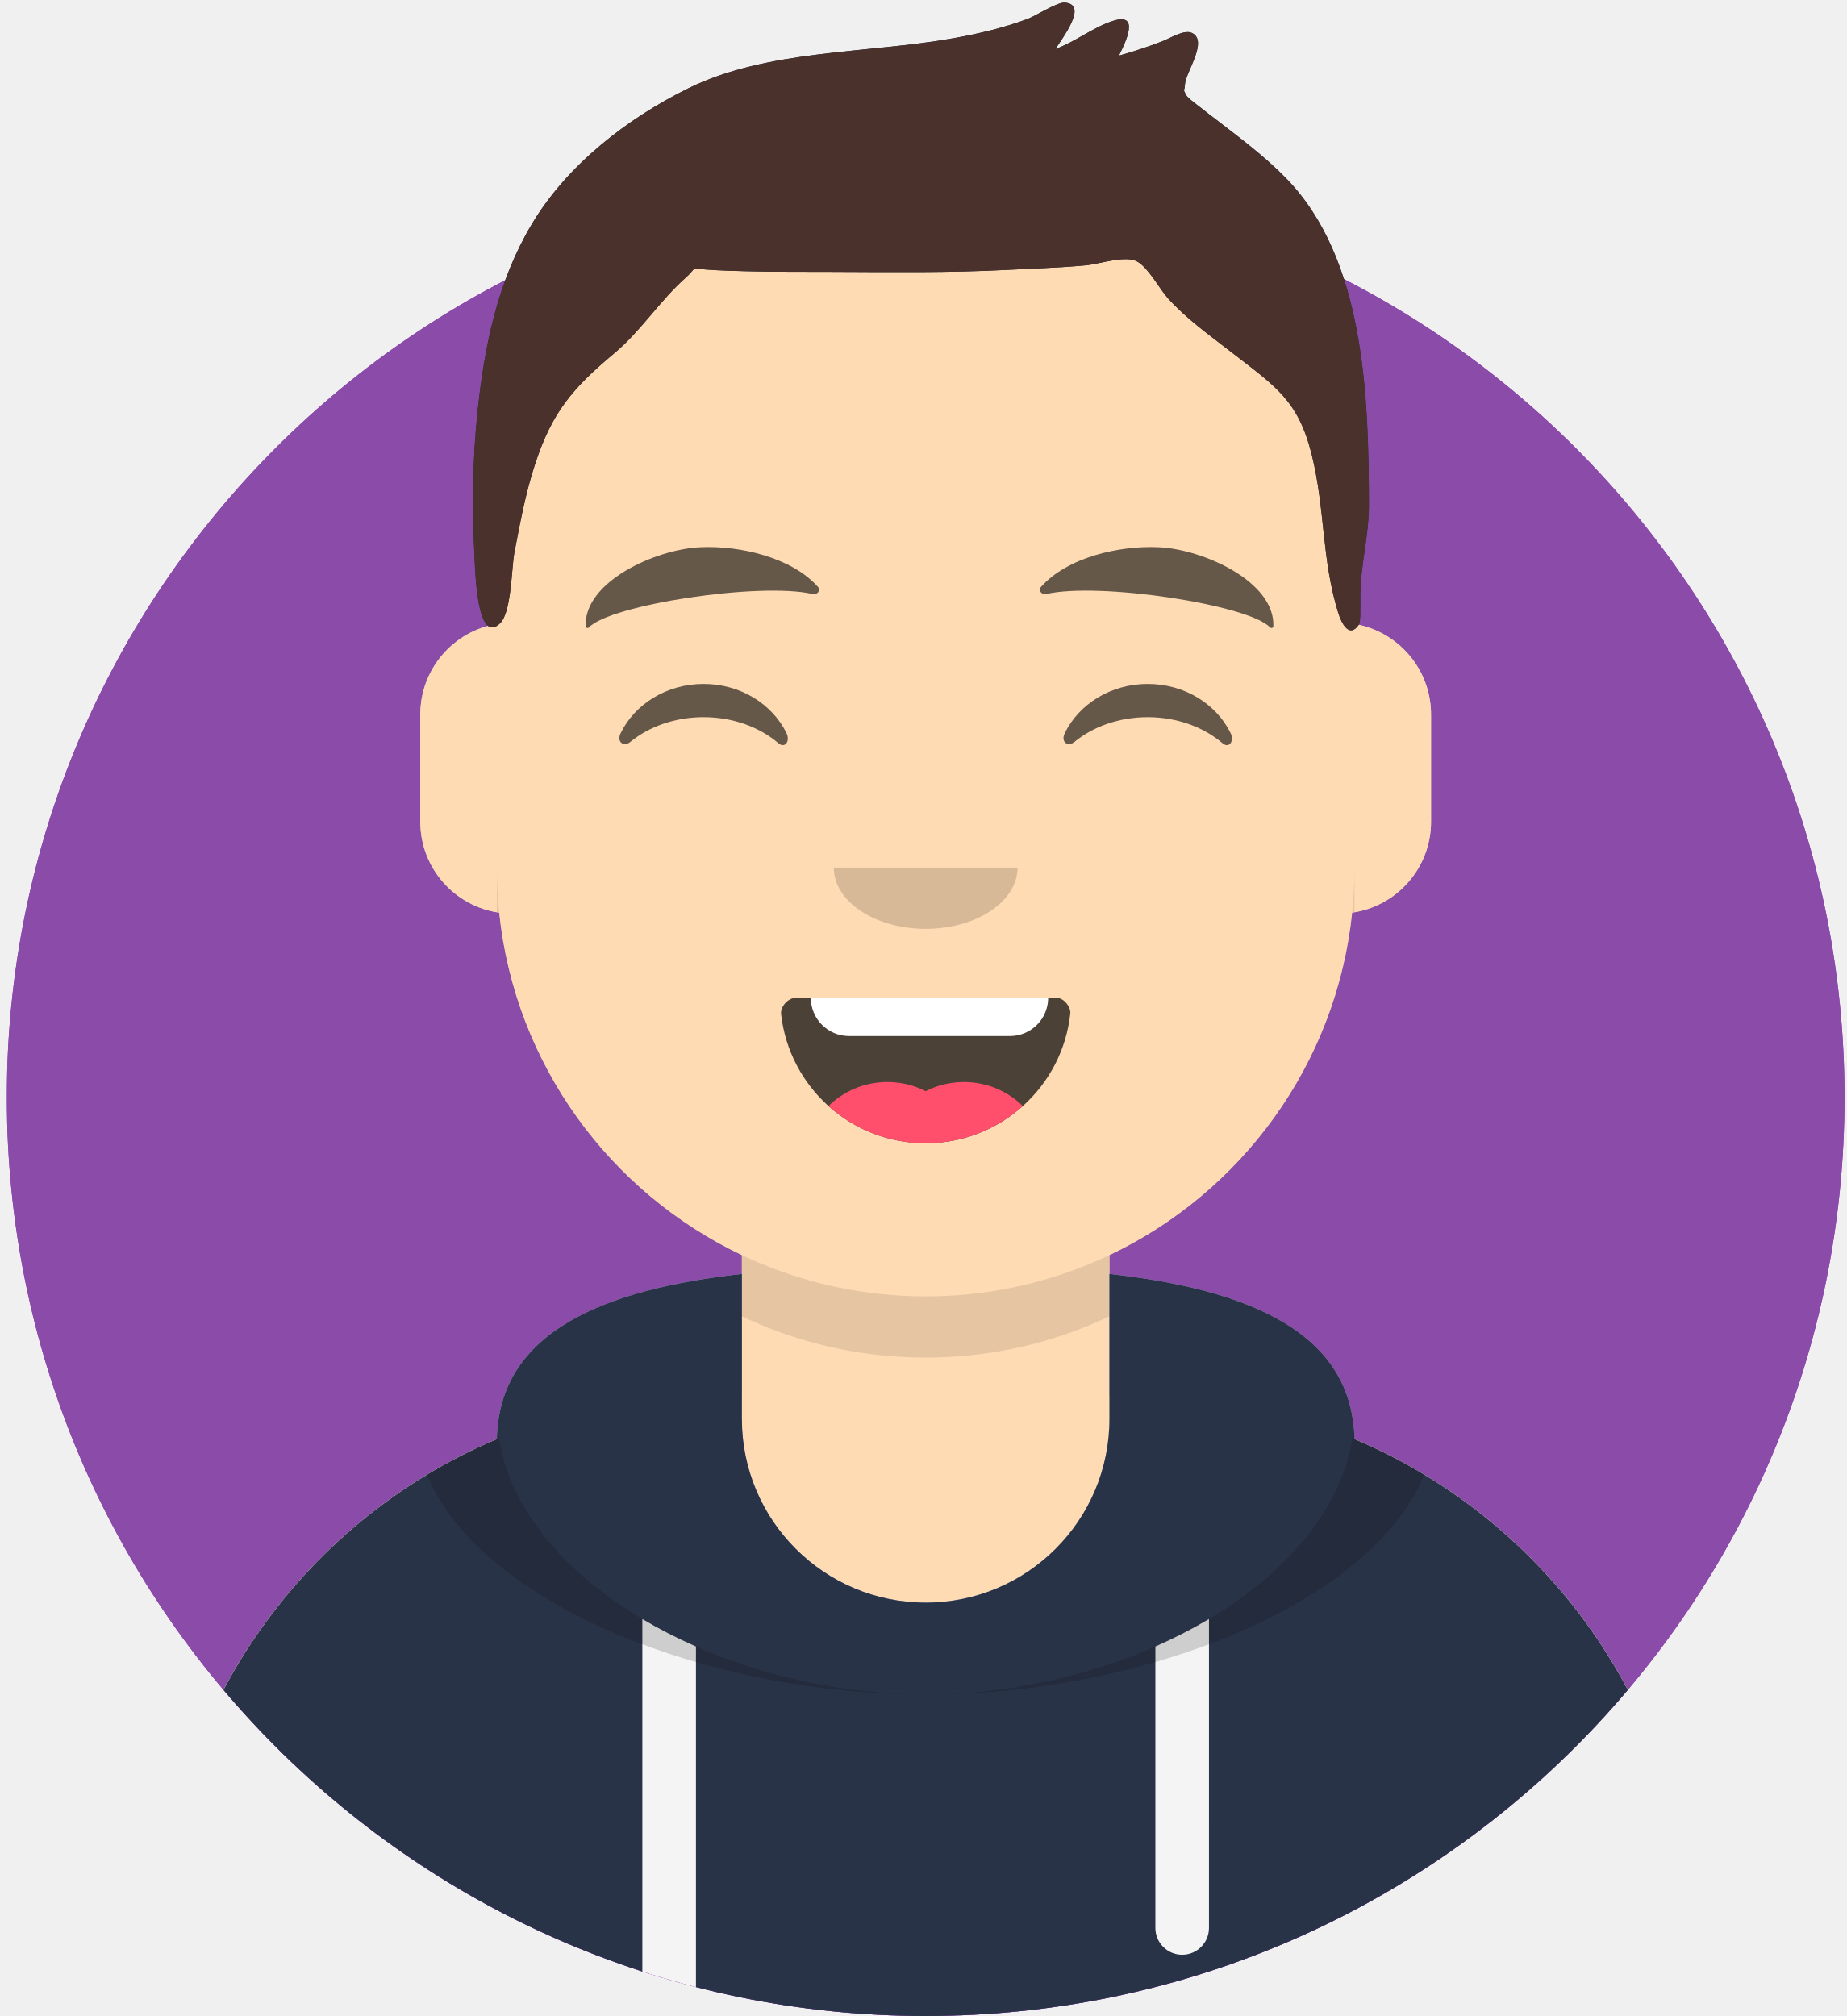
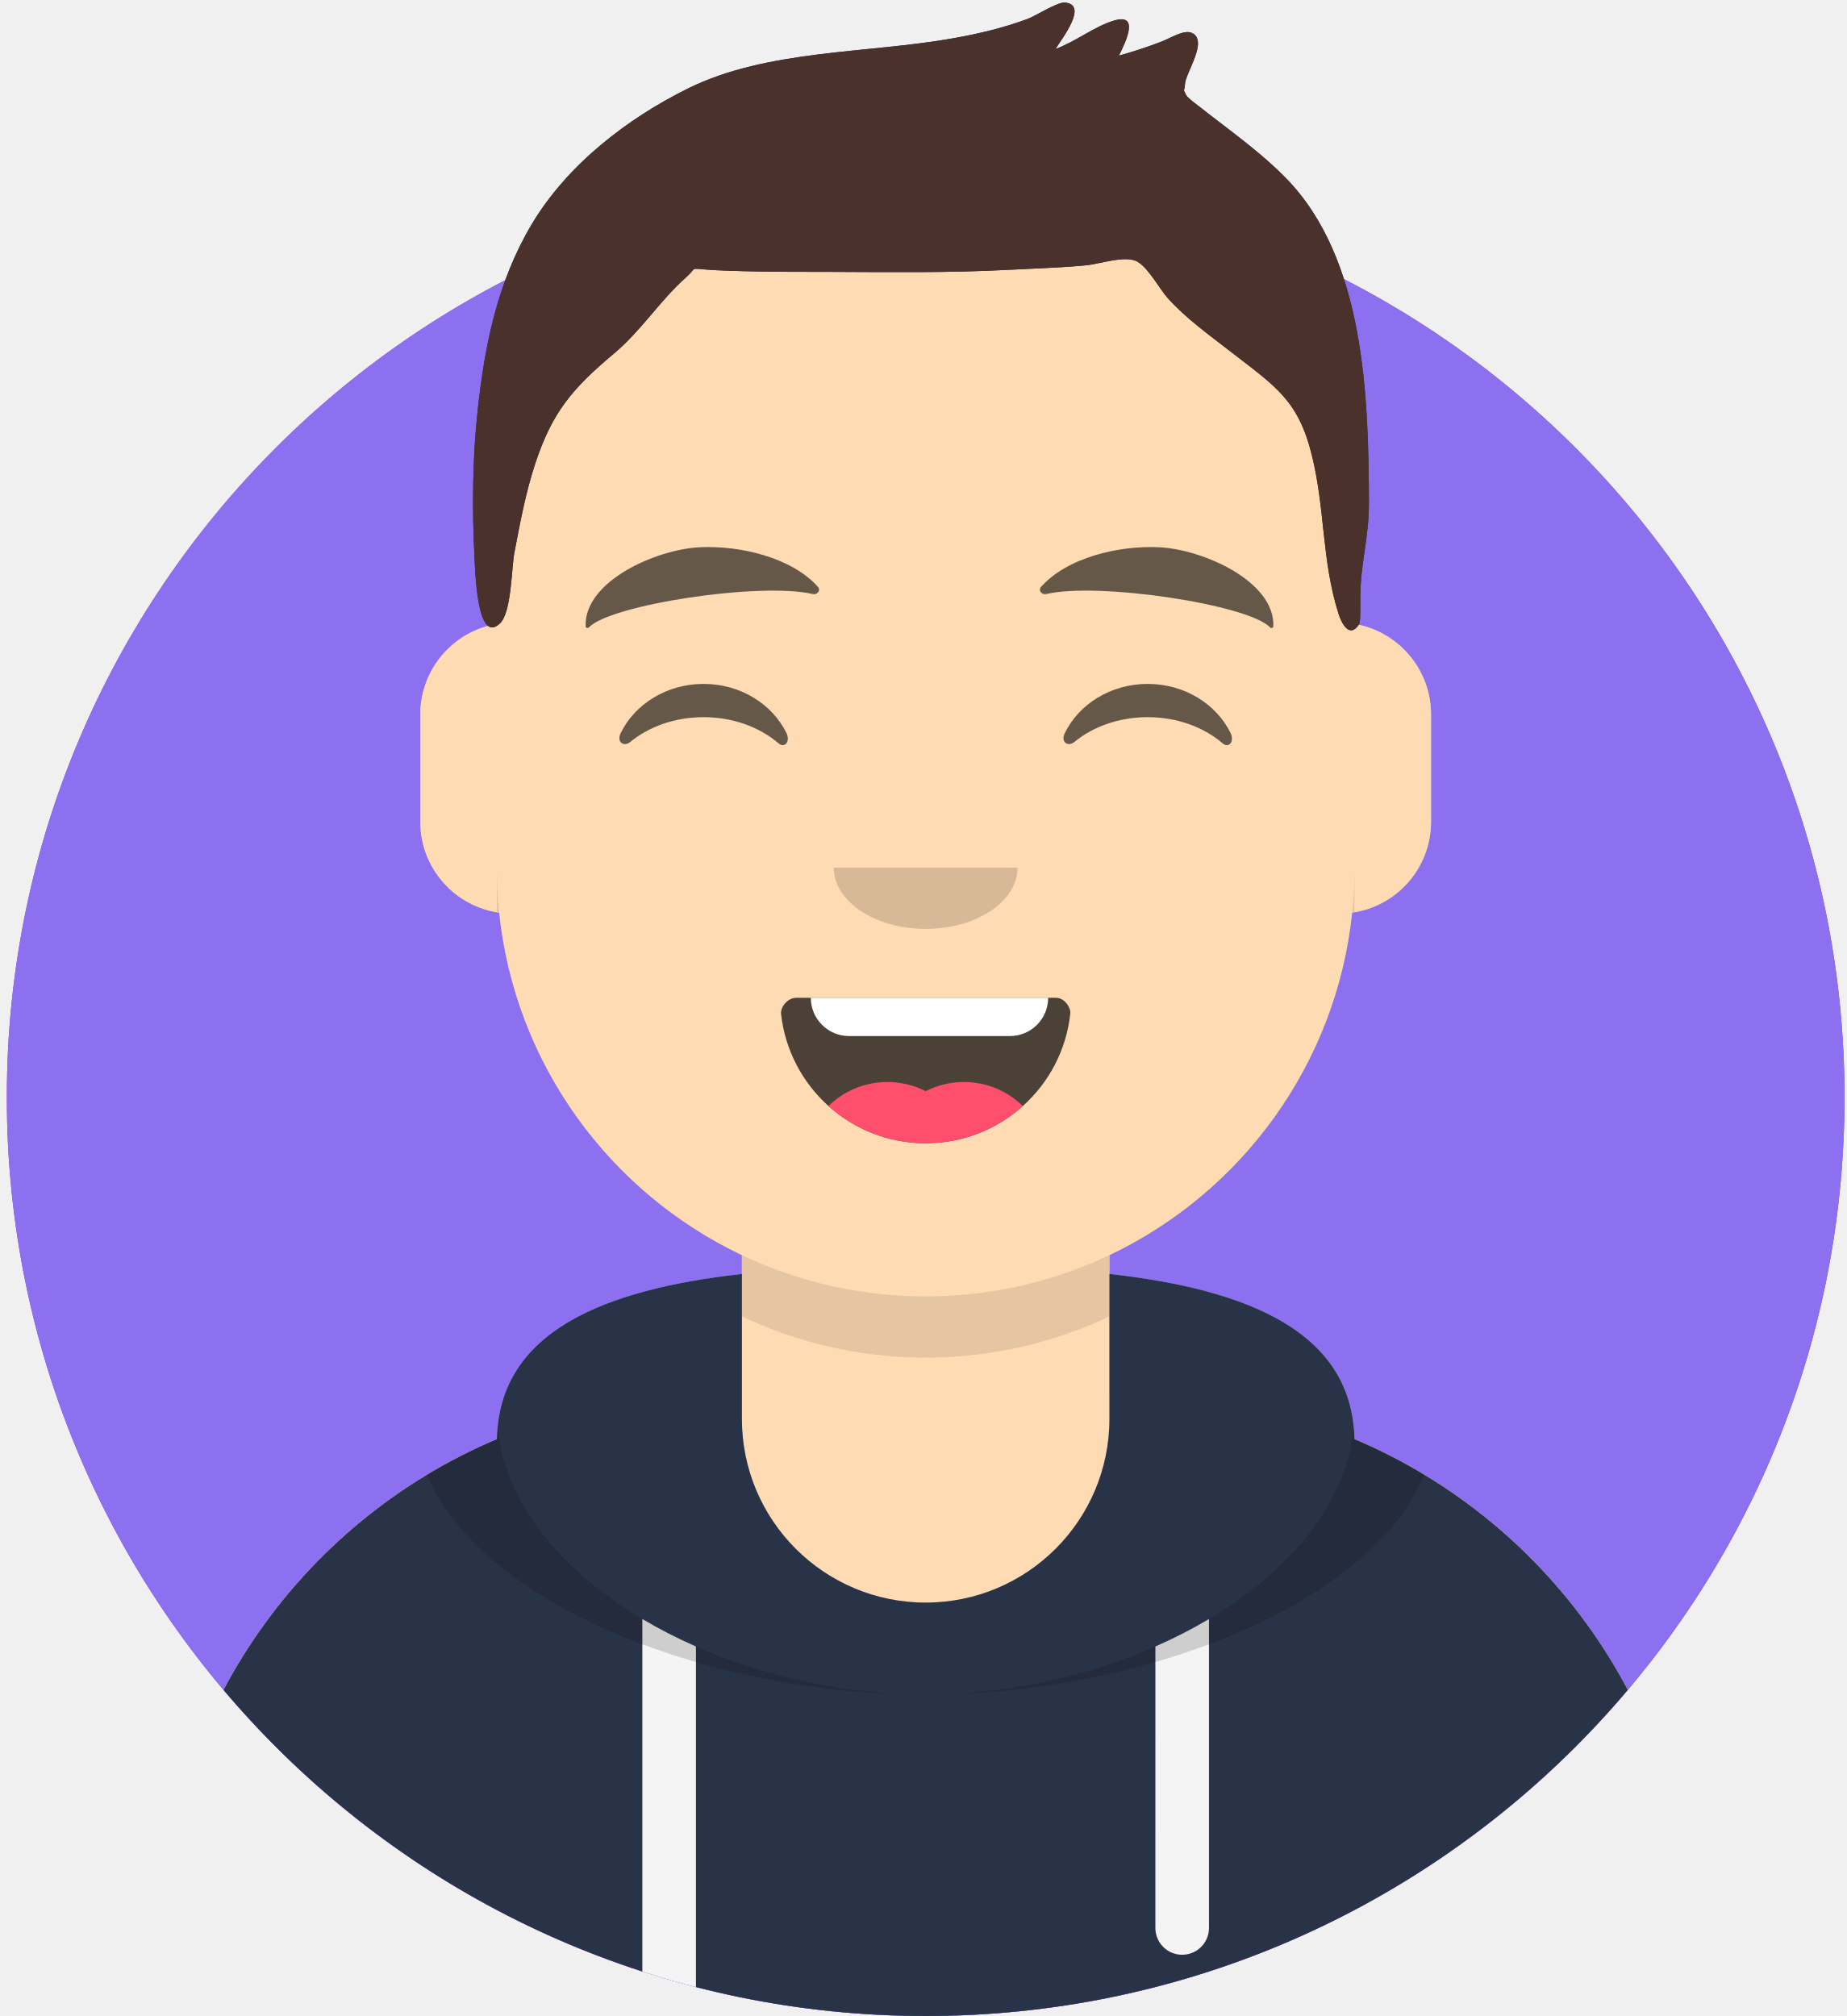
<svg xmlns="http://www.w3.org/2000/svg" xmlns:xlink="http://www.w3.org/1999/xlink" width="217px" height="237px" viewBox="0 0 217 237" version="1.1">
  <defs>
    <circle id="path-1" cx="108" cy="108" r="108" />
    <path d="M-3.19744231e-14,144 L-3.19744231e-14,-1.42108547e-14 L237.6,-1.42108547e-14 L237.6,144 L226.8,144 C226.8,203.647 178.447,252 118.8,252 C59.153,252 10.8,203.647 10.8,144 L10.8,144 L-3.19744231e-14,144 Z" id="path-3" />
    <path d="M90,0 C117.835,-5.11323436e-15 140.4,22.565 140.4,50.4 L140.401,55.949 C145.508,56.807 149.4,61.249 149.4,66.6 L149.4,79.2 C149.4,84.647 145.367,89.152 140.125,89.893 C138.265,107.718 127.114,122.78 111.601,130.149 L111.6,146.7 L115.2,146.7 C150.988,146.7 180,175.712 180,211.5 L180,219.6 L0,219.6 L0,211.5 C-4.38277231e-15,175.712 29.012,146.7 64.8,146.7 L68.4,146.7 L68.4,130.15 C52.886,122.78 41.735,107.718 39.875,89.893 C34.633,89.152 30.6,84.647 30.6,79.2 L30.6,66.6 C30.6,61.249 34.492,56.806 39.6,55.949 L39.6,50.4 C39.6,22.565 62.165,5.11323436e-15 90,0 Z" id="path-5" />
    <path d="M140.401,11.764 C156.691,13.587 169.2,18.597 169.2,31.569 L169.194,31.18 C192.467,41.01 208.8,64.047 208.8,90.9 L208.8,99 L28.8,99 L28.8,90.9 C28.8,64.047 45.133,41.01 68.406,31.18 C68.653,18.496 81.073,13.568 97.2,11.764 L97.2,28.8 C97.2,40.729 106.871,50.4 118.8,50.4 C130.729,50.4 140.4,40.729 140.4,28.8 L140.4,28.8 Z" id="path-7" />
    <path d="M31.606,13.615 C32.558,22.158 39.803,28.8 48.6,28.8 C57.424,28.8 64.687,22.117 65.603,13.536 C65.676,12.845 64.905,11.7 63.938,11.7 C50.534,11.7 40.264,11.7 33.378,11.7 C32.406,11.7 31.511,12.761 31.606,13.615 Z" id="path-9" />
    <rect id="path-11" x="0" y="0" width="237.6" height="252" />
    <path d="M118.135,20.928 C115.651,18.39 112.767,16.236 109.962,14.076 C109.343,13.6 108.715,13.135 108.109,12.641 C107.972,12.528 106.563,11.519 106.394,11.148 C105.988,10.254 106.224,10.95 106.28,9.884 C106.35,8.535 109.1,4.727 107.048,3.854 C106.146,3.47 104.536,4.492 103.67,4.83 C101.977,5.49 100.263,6.054 98.512,6.54 C99.351,4.869 100.95,1.524 97.944,2.419 C95.603,3.116 93.421,4.91 91.068,5.753 C91.847,4.477 94.96,0.523 92.147,0.302 C91.271,0.233 88.724,1.875 87.782,2.226 C84.959,3.275 82.075,3.953 79.111,4.487 C69.033,6.304 57.248,5.786 47.923,10.374 C40.735,13.911 33.636,19.4 29.484,26.389 C25.481,33.125 23.984,40.498 23.146,48.217 C22.532,53.882 22.482,59.738 22.769,65.424 C22.863,67.287 23.073,75.874 25.779,73.273 C27.127,71.978 27.117,66.745 27.457,64.974 C28.133,61.451 28.783,57.911 29.91,54.5 C31.895,48.49 34.238,45.687 39.184,41.547 C42.359,38.89 44.588,35.3 47.625,32.62 C48.99,31.416 47.949,31.542 50.143,31.7 C51.616,31.806 53.097,31.846 54.574,31.885 C57.99,31.974 61.412,31.951 64.829,31.963 C71.711,31.988 78.561,32.085 85.437,31.725 C88.492,31.565 91.556,31.478 94.603,31.195 C96.306,31.038 99.326,29.947 100.728,30.78 C102.01,31.543 103.342,34.034 104.263,35.054 C106.438,37.464 109.032,39.305 111.576,41.282 C116.881,45.403 119.559,46.98 121.17,53.421 C122.775,59.838 122.325,65.791 124.312,72.106 C124.662,73.217 125.586,75.13 126.726,73.415 C126.937,73.096 126.883,71.345 126.883,70.337 C126.883,66.27 127.913,63.218 127.9,59.123 C127.849,46.674 127.447,30.442 118.135,20.928 Z" id="path-13" />
  </defs>
  <g id="Website" stroke="none" stroke-width="1" fill="none" fill-rule="evenodd">
    <g id="mf-avatar" transform="translate(-10, -15)">
      <g id="Circle" transform="translate(10.8, 36)">
        <mask id="mask-2" fill="white">
          <use xlink:href="#path-1" />
        </mask>
        <use id="Circle-Background" fill="#972dc2" xlink:href="#path-1" />
-         <g id="🖍-Circle-Color" mask="url(#mask-2)" fill="#8a4ca8">
+         <g id="🖍-Circle-Color" mask="url(#mask-2)" fill="#8c70f0">
          <rect id="🖍Color" x="0" y="0" width="216.445" height="216" />
        </g>
      </g>
      <mask id="mask-4" fill="white">
        <use xlink:href="#path-3" />
      </mask>
      <g id="Mask" />
      <g id="Avataaar" mask="url(#mask-4)">
        <g id="Body" transform="translate(28.8, 32.4)">
          <mask id="mask-6" fill="white">
            <use xlink:href="#path-5" />
          </mask>
          <use fill="#D0C6AC" xlink:href="#path-5" />
          <g id="Skin/👶🏻-05-Pale" mask="url(#mask-6)" fill="#FFDBB4">
            <g transform="translate(-28.8, 0)" id="Color">
              <rect x="0" y="0" width="238.384" height="220.355" />
            </g>
          </g>
          <path d="M39.6,84.6 C39.6,112.435 62.165,135 90,135 C117.835,135 140.4,112.435 140.4,84.6 L140.4,84.6 L140.4,91.8 C140.4,119.635 117.835,142.2 90,142.2 C62.165,142.2 39.6,119.635 39.6,91.8 Z" id="Neck-Shadow" fill-opacity="0.1" fill="#000000" mask="url(#mask-6)" />
        </g>
        <g id="Clothing/Hoodie" transform="translate(0, 153)">
          <mask id="mask-8" fill="white">
            <use xlink:href="#path-7" />
          </mask>
          <use id="Hoodie" fill="#B7C1DB" fill-rule="evenodd" xlink:href="#path-7" />
          <g id="Color/Palette/Slate" mask="url(#mask-8)" fill="#293347" fill-rule="evenodd">
            <rect id="🖍Color" x="0" y="0" width="238.491" height="99" />
          </g>
          <path d="M91.8,55.565 L91.8,99 L85.5,99 L85.499,52.335 C87.483,53.514 89.592,54.594 91.8,55.565 Z M152.101,52.334 L152.1,88.65 C152.1,90.39 150.69,91.8 148.95,91.8 C147.21,91.8 145.8,90.39 145.8,88.65 L145.801,55.565 C148.009,54.594 150.118,53.513 152.101,52.334 Z" id="Straps" fill="#F4F4F4" fill-rule="evenodd" mask="url(#mask-8)" />
          <path d="M155.733,11.451 C169.28,14.013 178.65,19.118 178.65,29.077 C178.65,46.818 148.916,61.2 118.8,61.2 C88.684,61.2 58.95,46.818 58.95,29.077 C58.95,19.118 68.32,14.013 81.867,11.451 C73.689,14.466 68.4,19.534 68.4,27.969 C68.4,46.322 93.439,61.2 118.8,61.2 C144.161,61.2 169.2,46.322 169.2,27.969 C169.2,19.71 164.13,14.679 156.241,11.642 Z" id="Shadow" fill-opacity="0.16" fill="#000000" fill-rule="evenodd" mask="url(#mask-8)" />
        </g>
        <g id="Face" transform="translate(68.4, 73.8)">
          <g id="Mouth/Smile" transform="translate(1.8, 46.8)">
            <mask id="mask-10" fill="white">
              <use xlink:href="#path-9" />
            </mask>
            <use id="Mouth" fill-opacity="0.7" fill="#000000" fill-rule="evenodd" xlink:href="#path-9" />
            <path d="M39.6,1.8 L58.5,1.8 C60.985,1.8 63,3.815 63,6.3 L63,11.7 C63,14.185 60.985,16.2 58.5,16.2 L39.6,16.2 C37.115,16.2 35.1,14.185 35.1,11.7 L35.1,6.3 C35.1,3.815 37.115,1.8 39.6,1.8 Z" id="Teeth" fill="#FFFFFF" fill-rule="evenodd" mask="url(#mask-10)" />
            <g id="Tongue" stroke-width="1" fill-rule="evenodd" mask="url(#mask-10)" fill="#FF4F6D">
              <g transform="translate(34.2, 21.6)">
                <circle cx="9.9" cy="9.9" r="9.9" />
                <circle cx="18.9" cy="9.9" r="9.9" />
              </g>
            </g>
          </g>
          <g id="Nose/Default" transform="translate(25.2, 36)" fill="#000000" fill-opacity="0.16">
            <path d="M14.4,7.2 C14.4,11.176 19.235,14.4 25.2,14.4 L25.2,14.4 C31.165,14.4 36,11.176 36,7.2" id="Nose" />
          </g>
          <g id="Eyes/Happy-😁" transform="translate(0, 7.2)" fill="#000000" fill-opacity="0.6">
            <path d="M14.544,20.203 C16.206,16.784 19.948,14.4 24.298,14.4 C28.632,14.4 32.363,16.767 34.034,20.166 C34.53,21.176 33.824,22.003 33.112,21.39 C30.906,19.494 27.773,18.309 24.298,18.309 C20.931,18.309 17.886,19.421 15.694,21.214 C14.892,21.87 14.058,21.203 14.544,20.203 Z" id="Squint" />
            <path d="M66.744,20.203 C68.406,16.784 72.148,14.4 76.498,14.4 C80.832,14.4 84.563,16.767 86.234,20.166 C86.73,21.176 86.024,22.003 85.312,21.39 C83.106,19.494 79.973,18.309 76.498,18.309 C73.131,18.309 70.086,19.421 67.894,21.214 C67.092,21.87 66.258,21.203 66.744,20.203 Z" id="Squint" />
          </g>
          <g id="Eyebrow/Natural/Default-Natural" fill="#000000" fill-opacity="0.6">
            <path d="M23.435,5.589 C18.25,6.285 10.164,10.805 10.84,16.036 C10.862,16.207 11.121,16.261 11.233,16.118 C13.471,13.248 30.774,9.033 37.075,9.913 C37.652,9.994 38.032,9.399 37.639,9.027 C34.269,5.845 28.08,4.961 23.435,5.589" id="Eyebrow" transform="translate(24.3, 10.8) rotate(5) translate(-24.3, -10.8) " />
            <path d="M76.535,5.589 C71.35,6.285 63.264,10.805 63.94,16.036 C63.962,16.207 64.221,16.261 64.333,16.118 C66.571,13.248 83.874,9.033 90.175,9.913 C90.752,9.994 91.132,9.399 90.739,9.027 C87.369,5.845 81.18,4.961 76.535,5.589" id="Eyebrow" transform="translate(77.4, 10.8) scale(-1, 1) rotate(5) translate(-77.4, -10.8) " />
          </g>
        </g>
        <g id="Top">
          <mask id="mask-12" fill="white">
            <use xlink:href="#path-11" />
          </mask>
          <g id="Mask" />
          <g mask="url(#mask-12)">
            <g transform="translate(43, 15)">
              <mask id="mask-14" fill="white">
                <use xlink:href="#path-13" />
              </mask>
              <use id="Short-Hair" stroke="none" fill="#1F3140" fill-rule="evenodd" xlink:href="#path-13" />
              <g id="Color/Hair/Brown-Dark" stroke="none" fill="none" mask="url(#mask-14)" fill-rule="evenodd">
                <g transform="translate(-43.1, -15)" fill="#4A312C" id="Color">
                  <rect x="0" y="0" width="239.107" height="252.406" />
                </g>
              </g>
            </g>
          </g>
        </g>
      </g>
    </g>
  </g>
</svg>
